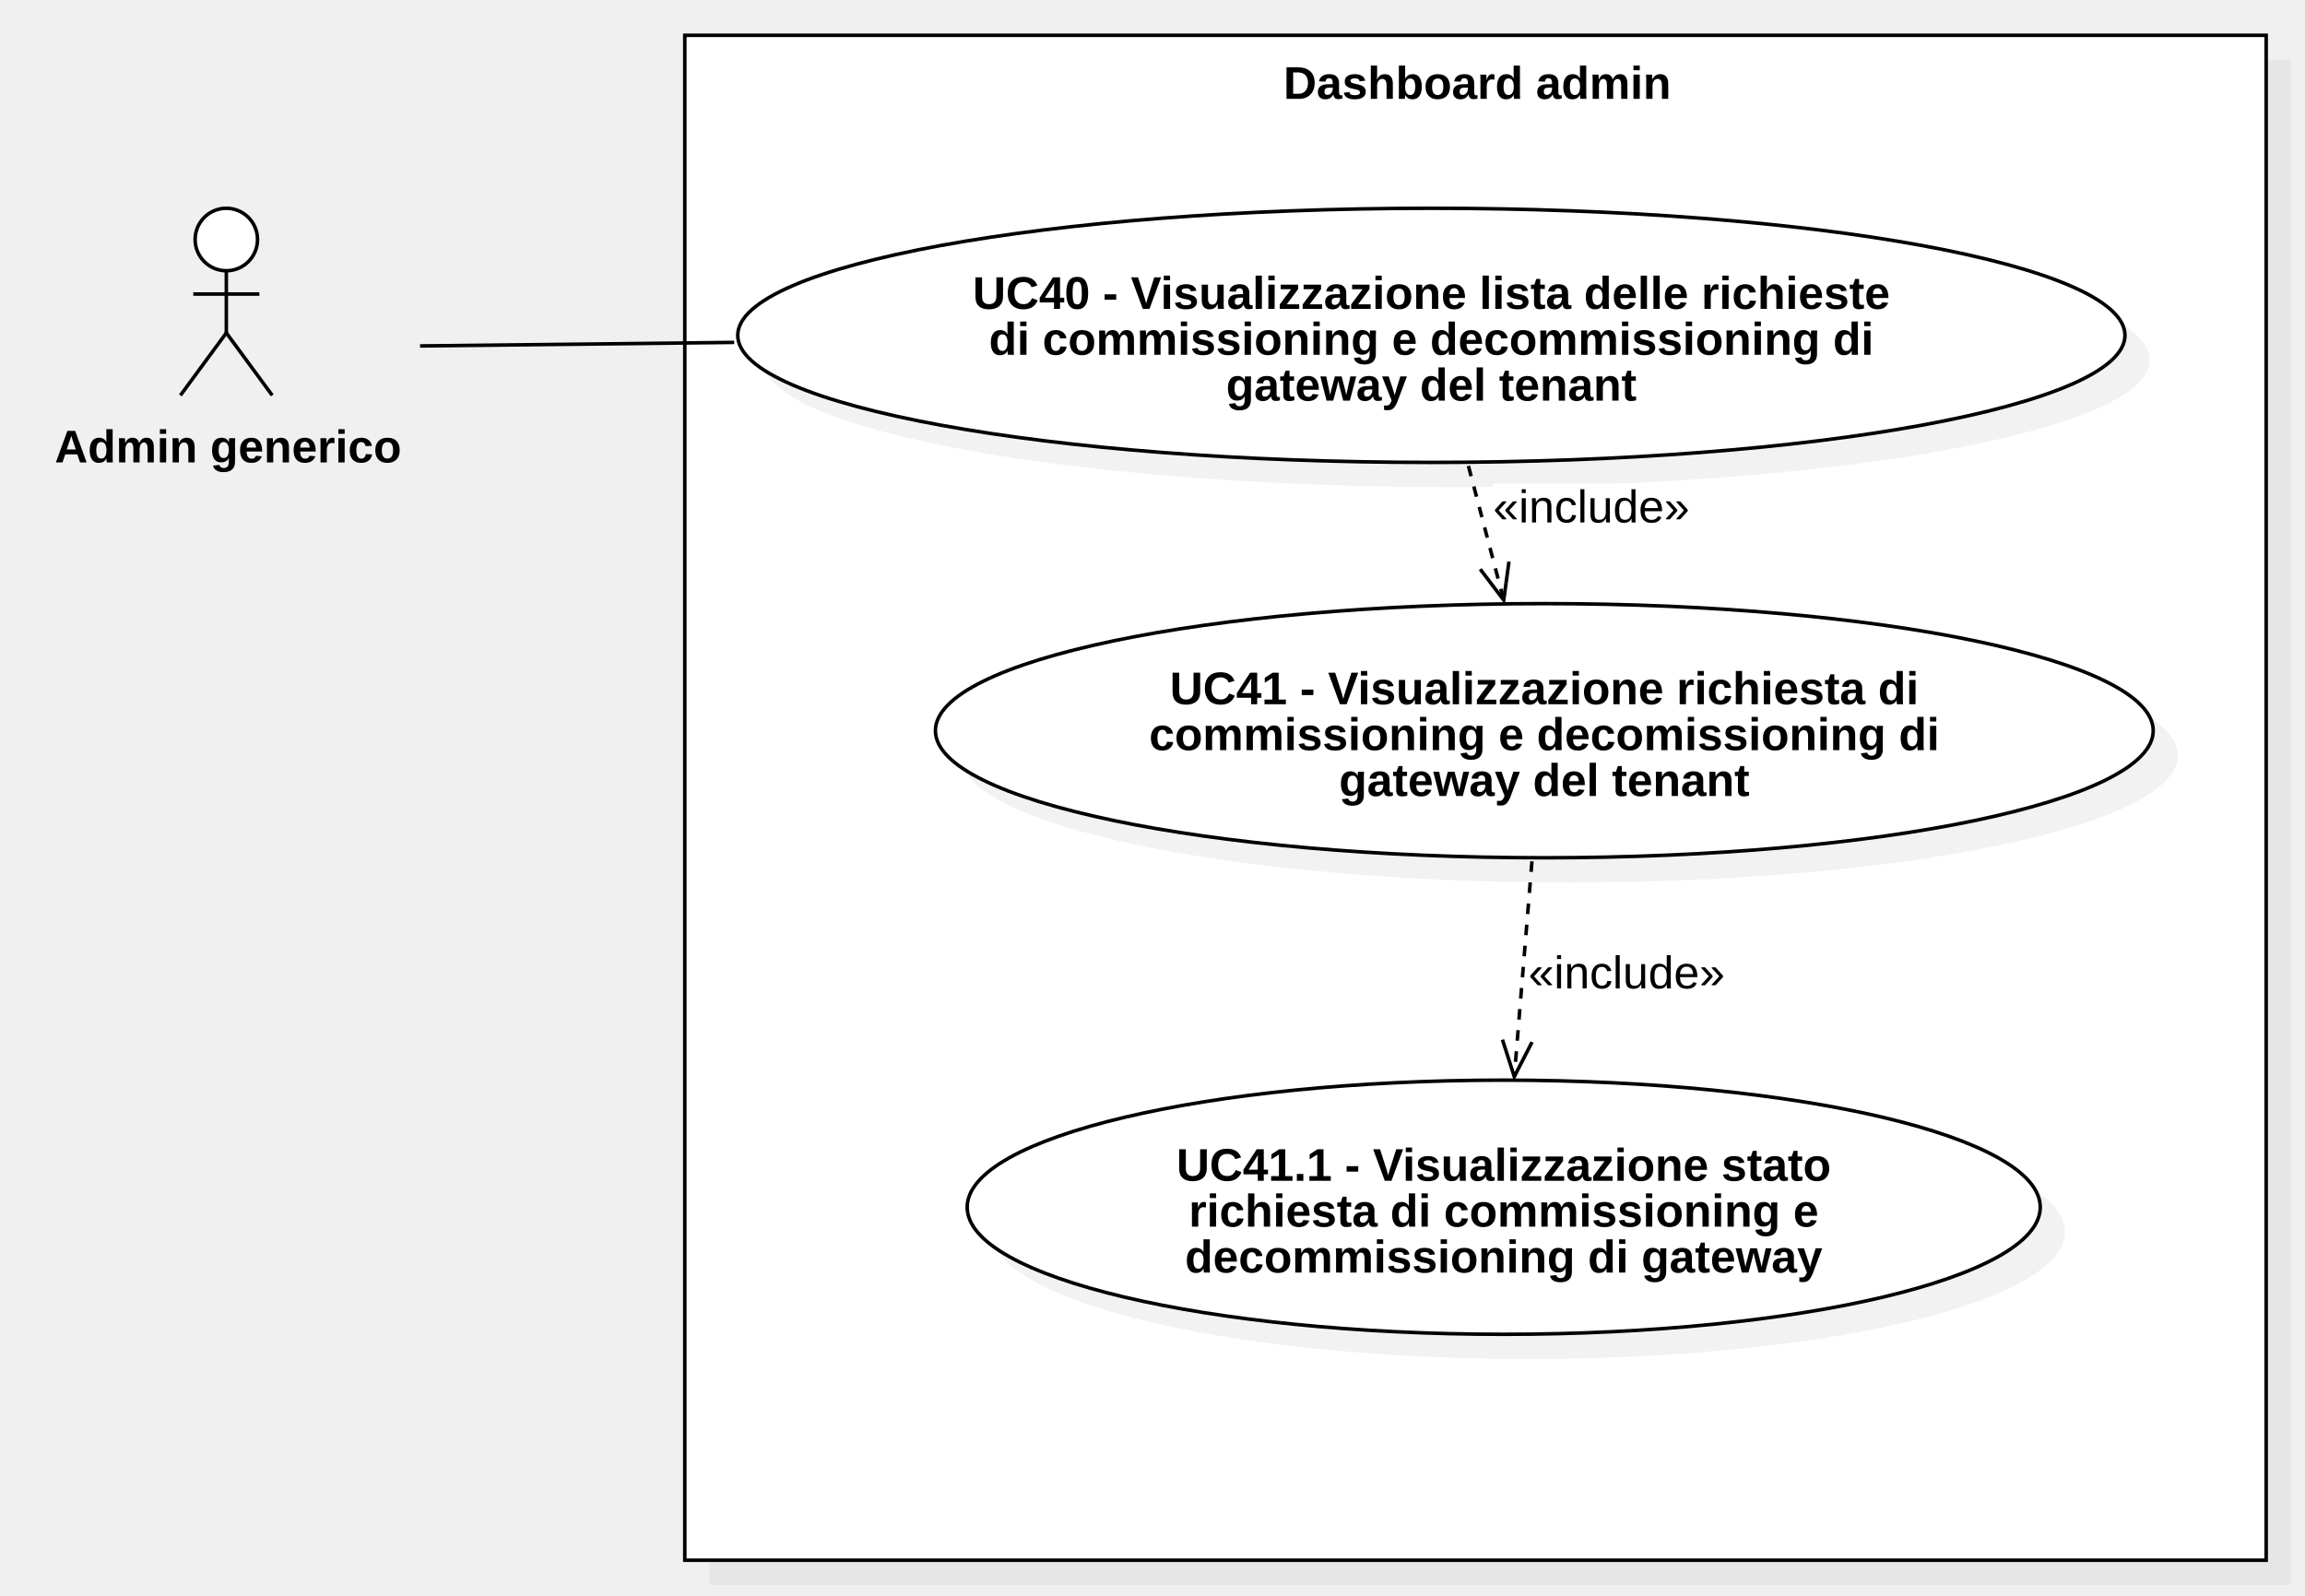
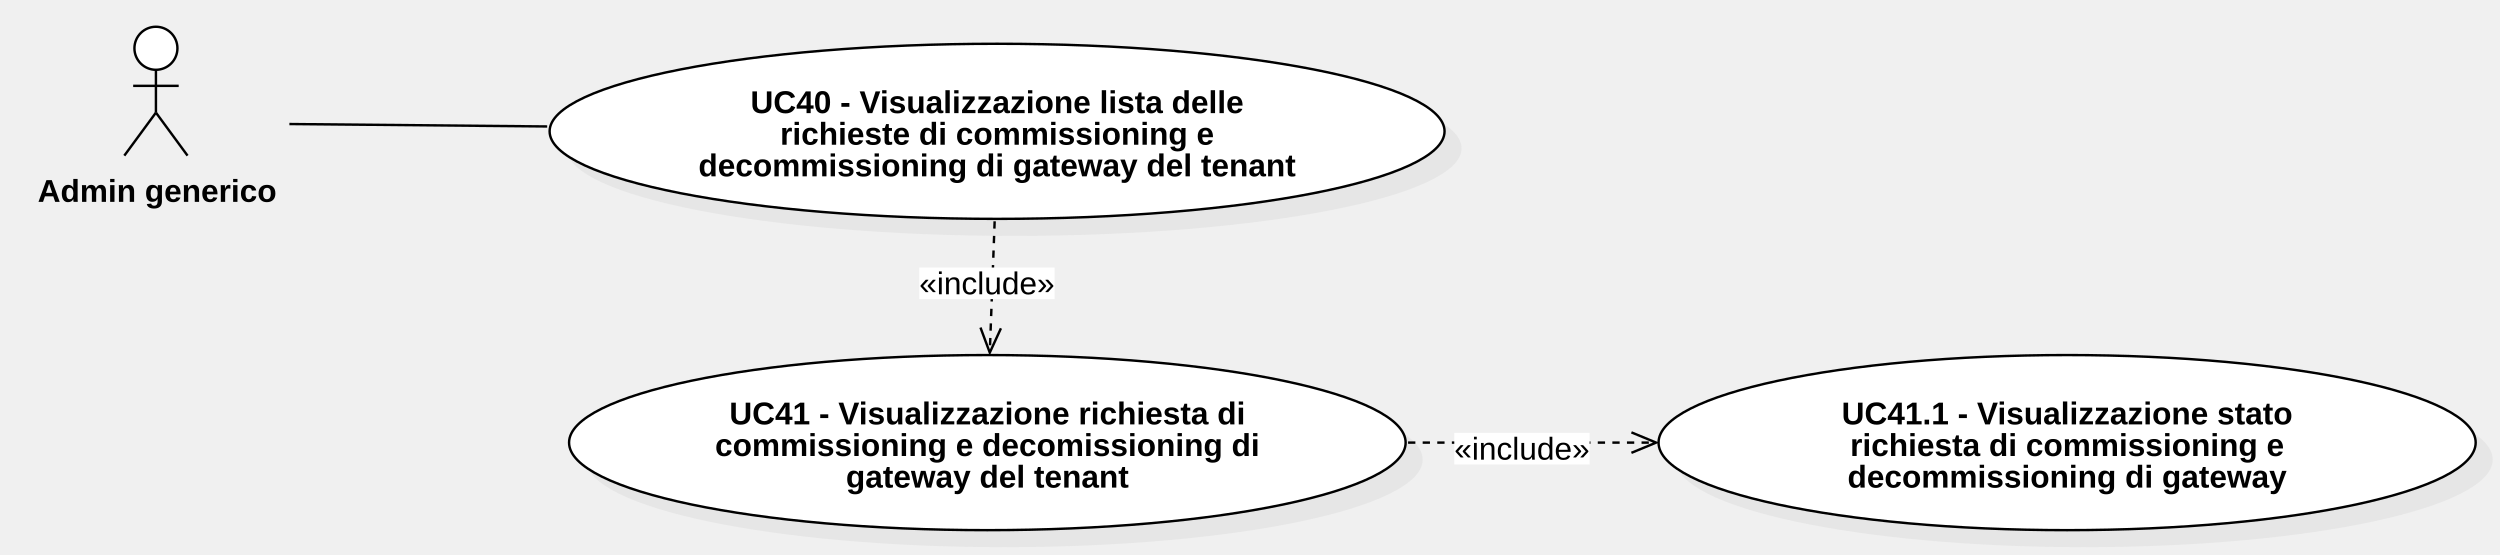
- <svg xmlns="http://www.w3.org/2000/svg" version="1.1" width="653" height="452">
+ <svg xmlns="http://www.w3.org/2000/svg" version="1.1" width="1028" height="228">
  <defs />
  <g>
    <g>
-       <rect fill="#C0C0C0" stroke="none" x="857" y="458" width="448" height="432" transform="matrix(1 0 0 1 -656 -441)" fill-opacity="0.2" />
+       <path fill="#ffffff" stroke="none" paint-order="stroke fill markers" d=" M 55.278 19.85 C 55.278 14.962 59.236 11 64.118 11 C 69 11 72.958 14.962 72.958 19.85 C 72.958 24.738 69 28.7 64.118 28.7 C 59.236 28.7 55.278 24.738 55.278 19.85 Z" />
    </g>
    <g>
-       <rect fill="#ffffff" stroke="none" x="850" y="451" width="448" height="432" transform="matrix(1 0 0 1 -656 -441)" />
+       <path fill="none" stroke="#000000" paint-order="fill stroke markers" d=" M 55.278 19.85 C 55.278 14.962 59.236 11 64.118 11 C 69 11 72.958 14.962 72.958 19.85 C 72.958 24.738 69 28.7 64.118 28.7 C 59.236 28.7 55.278 24.738 55.278 19.85 Z" stroke-miterlimit="10" stroke-dasharray="" />
    </g>
    <g>
-       <path fill="none" stroke="#000000" paint-order="fill stroke markers" d=" M 194 10 L 642 10 L 642 442 L 194 442 L 194 10 Z Z" stroke-miterlimit="10" stroke-dasharray="" />
+       <path fill="none" stroke="#000000" paint-order="fill stroke markers" d=" M 64.118 28.7 L 64.118 46.3" stroke-miterlimit="10" stroke-dasharray="" />
+     </g>
+     <g>
+       <path fill="none" stroke="#000000" paint-order="fill stroke markers" d=" M 54.758 35.3 L 73.478 35.3" stroke-miterlimit="10" stroke-dasharray="" />
+     </g>
+     <g>
+       <path fill="none" stroke="#000000" paint-order="fill stroke markers" d=" M 64.118 46.3 L 51.118 64" stroke-miterlimit="10" stroke-dasharray="" />
+     </g>
+     <g>
+       <path fill="none" stroke="#000000" paint-order="fill stroke markers" d=" M 64.118 46.3 L 77.118 64" stroke-miterlimit="10" stroke-dasharray="" />
    </g>
    <g>
      <g>
        <path fill="none" stroke="none" />
-         <text fill="#000000" stroke="none" font-family="Arial" font-size="13px" font-style="normal" font-weight="bold" text-decoration="undefined" x="1074.5" y="464.5" text-anchor="middle" dominant-baseline="central" transform="matrix(1 0 0 1 -656 -441)">Dashboard admin</text>
+         <text fill="#000000" stroke="none" font-family="Arial" font-size="13px" font-style="normal" font-weight="bold" text-decoration="undefined" x="199.618" y="571.5" text-anchor="middle" dominant-baseline="central" transform="matrix(1 0 0 1 -135 -493)">Admin generico</text>
      </g>
    </g>
    <g>
-       <path fill="#ffffff" stroke="none" paint-order="stroke fill markers" d=" M 55.278 67.85 C 55.278 62.962 59.236 59 64.118 59 C 69 59 72.958 62.962 72.958 67.85 C 72.958 72.738 69 76.7 64.118 76.7 C 59.236 76.7 55.278 72.738 55.278 67.85 Z" />
+       <path fill="#C0C0C0" stroke="none" paint-order="stroke fill markers" d=" M 233 61 C 233 41.118 315.38 25 417 25 C 518.62 25 601 41.118 601 61 C 601 80.882 518.62 97 417 97 C 315.38 97 233 80.882 233 61 Z" fill-opacity="0.2" />
    </g>
    <g>
-       <path fill="none" stroke="#000000" paint-order="fill stroke markers" d=" M 55.278 67.85 C 55.278 62.962 59.236 59 64.118 59 C 69 59 72.958 62.962 72.958 67.85 C 72.958 72.738 69 76.7 64.118 76.7 C 59.236 76.7 55.278 72.738 55.278 67.85 Z" stroke-miterlimit="10" stroke-dasharray="" />
+       <path fill="#ffffff" stroke="none" paint-order="stroke fill markers" d=" M 226 54 C 226 34.118 308.38 18 410 18 C 511.62 18 594 34.118 594 54 C 594 73.882 511.62 90 410 90 C 308.38 90 226 73.882 226 54 Z" />
    </g>
    <g>
-       <path fill="none" stroke="#000000" paint-order="fill stroke markers" d=" M 64.118 76.7 L 64.118 94.3" stroke-miterlimit="10" stroke-dasharray="" />
-     </g>
-     <g>
-       <path fill="none" stroke="#000000" paint-order="fill stroke markers" d=" M 54.758 83.3 L 73.478 83.3" stroke-miterlimit="10" stroke-dasharray="" />
-     </g>
-     <g>
-       <path fill="none" stroke="#000000" paint-order="fill stroke markers" d=" M 64.118 94.3 L 51.118 112" stroke-miterlimit="10" stroke-dasharray="" />
-     </g>
-     <g>
-       <path fill="none" stroke="#000000" paint-order="fill stroke markers" d=" M 64.118 94.3 L 77.118 112" stroke-miterlimit="10" stroke-dasharray="" />
+       <path fill="none" stroke="#000000" paint-order="fill stroke markers" d=" M 226 54 C 226 34.118 308.38 18 410 18 C 511.62 18 594 34.118 594 54 C 594 73.882 511.62 90 410 90 C 308.38 90 226 73.882 226 54 Z" stroke-miterlimit="10" stroke-dasharray="" />
    </g>
    <g>
      <g>
        <path fill="none" stroke="none" />
-         <text fill="#000000" stroke="none" font-family="Arial" font-size="13px" font-style="normal" font-weight="bold" text-decoration="undefined" x="720.618" y="567.5" text-anchor="middle" dominant-baseline="central" transform="matrix(1 0 0 1 -656 -441)">Admin generico</text>
+         <text fill="#000000" stroke="none" font-family="Arial" font-size="13px" font-style="normal" font-weight="bold" text-decoration="undefined" x="545" y="535" text-anchor="middle" dominant-baseline="central" transform="matrix(1 0 0 1 -135 -493)">UC40 - Visualizzazione lista delle</text>
+         <text fill="#000000" stroke="none" font-family="Arial" font-size="13px" font-style="normal" font-weight="bold" text-decoration="undefined" x="545" y="548" text-anchor="middle" dominant-baseline="central" transform="matrix(1 0 0 1 -135 -493)">richieste di commissioning e</text>
+         <text fill="#000000" stroke="none" font-family="Arial" font-size="13px" font-style="normal" font-weight="bold" text-decoration="undefined" x="545" y="561" text-anchor="middle" dominant-baseline="central" transform="matrix(1 0 0 1 -135 -493)">decommissioning di gateway del tenant</text>
      </g>
    </g>
    <g>
-       <path fill="#C0C0C0" stroke="none" paint-order="stroke fill markers" d=" M 216 102 C 216 82.118 303.976 66 412.5 66 C 521.024 66 609 82.118 609 102 C 609 121.882 521.024 138 412.5 138 C 303.976 138 216 121.882 216 102 Z" fill-opacity="0.2" />
+       <path fill="#C0C0C0" stroke="none" paint-order="stroke fill markers" d=" M 241 189 C 241 169.118 318.007 153 413 153 C 507.993 153 585 169.118 585 189 C 585 208.882 507.993 225 413 225 C 318.007 225 241 208.882 241 189 Z" fill-opacity="0.2" />
    </g>
    <g>
-       <path fill="#ffffff" stroke="none" paint-order="stroke fill markers" d=" M 209 95 C 209 75.118 296.976 59 405.5 59 C 514.024 59 602 75.118 602 95 C 602 114.882 514.024 131 405.5 131 C 296.976 131 209 114.882 209 95 Z" />
+       <path fill="#ffffff" stroke="none" paint-order="stroke fill markers" d=" M 234 182 C 234 162.118 311.007 146 406 146 C 500.993 146 578 162.118 578 182 C 578 201.882 500.993 218 406 218 C 311.007 218 234 201.882 234 182 Z" />
    </g>
    <g>
-       <path fill="none" stroke="#000000" paint-order="fill stroke markers" d=" M 209 95 C 209 75.118 296.976 59 405.5 59 C 514.024 59 602 75.118 602 95 C 602 114.882 514.024 131 405.5 131 C 296.976 131 209 114.882 209 95 Z" stroke-miterlimit="10" stroke-dasharray="" />
+       <path fill="none" stroke="#000000" paint-order="fill stroke markers" d=" M 234 182 C 234 162.118 311.007 146 406 146 C 500.993 146 578 162.118 578 182 C 578 201.882 500.993 218 406 218 C 311.007 218 234 201.882 234 182 Z" stroke-miterlimit="10" stroke-dasharray="" />
    </g>
    <g>
      <g>
        <path fill="none" stroke="none" />
-         <text fill="#000000" stroke="none" font-family="Arial" font-size="13px" font-style="normal" font-weight="bold" text-decoration="undefined" x="1061.5" y="524" text-anchor="middle" dominant-baseline="central" transform="matrix(1 0 0 1 -656 -441)">UC40 - Visualizzazione lista delle richieste</text>
-         <text fill="#000000" stroke="none" font-family="Arial" font-size="13px" font-style="normal" font-weight="bold" text-decoration="undefined" x="1061.5" y="537" text-anchor="middle" dominant-baseline="central" transform="matrix(1 0 0 1 -656 -441)">di commissioning e decommissioning di</text>
-         <text fill="#000000" stroke="none" font-family="Arial" font-size="13px" font-style="normal" font-weight="bold" text-decoration="undefined" x="1061.5" y="550" text-anchor="middle" dominant-baseline="central" transform="matrix(1 0 0 1 -656 -441)">gateway del tenant</text>
+         <text fill="#000000" stroke="none" font-family="Arial" font-size="13px" font-style="normal" font-weight="bold" text-decoration="undefined" x="541" y="663" text-anchor="middle" dominant-baseline="central" transform="matrix(1 0 0 1 -135 -493)">UC41 - Visualizzazione richiesta di</text>
+         <text fill="#000000" stroke="none" font-family="Arial" font-size="13px" font-style="normal" font-weight="bold" text-decoration="undefined" x="541" y="676" text-anchor="middle" dominant-baseline="central" transform="matrix(1 0 0 1 -135 -493)">commissioning e decomissioning di</text>
+         <text fill="#000000" stroke="none" font-family="Arial" font-size="13px" font-style="normal" font-weight="bold" text-decoration="undefined" x="541" y="689" text-anchor="middle" dominant-baseline="central" transform="matrix(1 0 0 1 -135 -493)">gateway del tenant</text>
      </g>
    </g>
    <g>
-       <path fill="#C0C0C0" stroke="none" paint-order="stroke fill markers" d=" M 272 214 C 272 194.118 349.231 178 444.5 178 C 539.769 178 617 194.118 617 214 C 617 233.882 539.769 250 444.5 250 C 349.231 250 272 233.882 272 214 Z" fill-opacity="0.2" />
+       <path fill="none" stroke="#000000" paint-order="fill stroke markers" d=" M 409 91 L 407 145" stroke-miterlimit="10" stroke-dasharray="3" />
    </g>
    <g>
-       <path fill="#ffffff" stroke="none" paint-order="stroke fill markers" d=" M 265 207 C 265 187.118 342.231 171 437.5 171 C 532.769 171 610 187.118 610 207 C 610 226.882 532.769 243 437.5 243 C 342.231 243 265 226.882 265 207 Z" />
+       <path fill="none" stroke="#000000" paint-order="fill stroke markers" d=" M 403.17 134.688 L 407 145 L 411.583 135" stroke-miterlimit="10" stroke-dasharray="" />
    </g>
    <g>
-       <path fill="none" stroke="#000000" paint-order="fill stroke markers" d=" M 265 207 C 265 187.118 342.231 171 437.5 171 C 532.769 171 610 187.118 610 207 C 610 226.882 532.769 243 437.5 243 C 342.231 243 265 226.882 265 207 Z" stroke-miterlimit="10" stroke-dasharray="" />
+       <rect fill="#ffffff" stroke="none" x="513" y="603" width="55.656" height="13" transform="matrix(1 0 0 1 -135 -493)" />
    </g>
    <g>
      <g>
        <path fill="none" stroke="none" />
-         <text fill="#000000" stroke="none" font-family="Arial" font-size="13px" font-style="normal" font-weight="bold" text-decoration="undefined" x="1093.5" y="636" text-anchor="middle" dominant-baseline="central" transform="matrix(1 0 0 1 -656 -441)">UC41 - Visualizzazione richiesta di</text>
-         <text fill="#000000" stroke="none" font-family="Arial" font-size="13px" font-style="normal" font-weight="bold" text-decoration="undefined" x="1093.5" y="649" text-anchor="middle" dominant-baseline="central" transform="matrix(1 0 0 1 -656 -441)">commissioning e decomissioning di</text>
-         <text fill="#000000" stroke="none" font-family="Arial" font-size="13px" font-style="normal" font-weight="bold" text-decoration="undefined" x="1093.5" y="662" text-anchor="middle" dominant-baseline="central" transform="matrix(1 0 0 1 -656 -441)">gateway del tenant</text>
+         <text fill="#000000" stroke="none" font-family="Arial" font-size="13px" font-style="normal" font-weight="normal" text-decoration="undefined" x="540.828" y="609.5" text-anchor="middle" dominant-baseline="central" transform="matrix(1 0 0 1 -135 -493)">«include»</text>
      </g>
    </g>
    <g>
-       <path fill="none" stroke="#000000" paint-order="fill stroke markers" d=" M 416 132 L 426 170" stroke-miterlimit="10" stroke-dasharray="3" />
+       <path fill="none" stroke="#000000" paint-order="fill stroke markers" d=" M 225 52 L 119 51" stroke-miterlimit="10" stroke-dasharray="" />
    </g>
    <g>
-       <path fill="none" stroke="#000000" paint-order="fill stroke markers" d=" M 419.343 161.243 L 426 170 L 427.485 159.101" stroke-miterlimit="10" stroke-dasharray="" />
+       <path fill="#C0C0C0" stroke="none" paint-order="stroke fill markers" d=" M 689 189 C 689 169.118 764.216 153 857 153 C 949.784 153 1025 169.118 1025 189 C 1025 208.882 949.784 225 857 225 C 764.216 225 689 208.882 689 189 Z" fill-opacity="0.2" />
    </g>
    <g>
-       <rect fill="#ffffff" stroke="none" x="1079" y="578" width="55.656" height="13" transform="matrix(1 0 0 1 -656 -441)" />
+       <path fill="#ffffff" stroke="none" paint-order="stroke fill markers" d=" M 682 182 C 682 162.118 757.216 146 850 146 C 942.784 146 1018 162.118 1018 182 C 1018 201.882 942.784 218 850 218 C 757.216 218 682 201.882 682 182 Z" />
+     </g>
+     <g>
+       <path fill="none" stroke="#000000" paint-order="fill stroke markers" d=" M 682 182 C 682 162.118 757.216 146 850 146 C 942.784 146 1018 162.118 1018 182 C 1018 201.882 942.784 218 850 218 C 757.216 218 682 201.882 682 182 Z" stroke-miterlimit="10" stroke-dasharray="" />
    </g>
    <g>
      <g>
        <path fill="none" stroke="none" />
-         <text fill="#000000" stroke="none" font-family="Arial" font-size="13px" font-style="normal" font-weight="normal" text-decoration="undefined" x="1106.828" y="584.5" text-anchor="middle" dominant-baseline="central" transform="matrix(1 0 0 1 -656 -441)">«include»</text>
+         <text fill="#000000" stroke="none" font-family="Arial" font-size="13px" font-style="normal" font-weight="bold" text-decoration="undefined" x="985" y="663" text-anchor="middle" dominant-baseline="central" transform="matrix(1 0 0 1 -135 -493)">UC41.1 - Visualizzazione stato</text>
+         <text fill="#000000" stroke="none" font-family="Arial" font-size="13px" font-style="normal" font-weight="bold" text-decoration="undefined" x="985" y="676" text-anchor="middle" dominant-baseline="central" transform="matrix(1 0 0 1 -135 -493)">richiesta di commissioning e</text>
+         <text fill="#000000" stroke="none" font-family="Arial" font-size="13px" font-style="normal" font-weight="bold" text-decoration="undefined" x="985" y="689" text-anchor="middle" dominant-baseline="central" transform="matrix(1 0 0 1 -135 -493)">decommissioning di gateway</text>
      </g>
    </g>
    <g>
-       <path fill="none" stroke="#000000" paint-order="fill stroke markers" d=" M 208 97 L 119 98" stroke-miterlimit="10" stroke-dasharray="" />
+       <path fill="none" stroke="#000000" paint-order="fill stroke markers" d=" M 579 182 L 681 182" stroke-miterlimit="10" stroke-dasharray="3" />
    </g>
    <g>
-       <path fill="#C0C0C0" stroke="none" paint-order="stroke fill markers" d=" M 281 349 C 281 329.118 349.053 313 433 313 C 516.947 313 585 329.118 585 349 C 585 368.882 516.947 385 433 385 C 349.053 385 281 368.882 281 349 Z" fill-opacity="0.2" />
+       <path fill="none" stroke="#000000" paint-order="fill stroke markers" d=" M 670.837 186.21 L 681 182 L 670.837 177.79" stroke-miterlimit="10" stroke-dasharray="" />
    </g>
    <g>
-       <path fill="#ffffff" stroke="none" paint-order="stroke fill markers" d=" M 274 342 C 274 322.118 342.053 306 426 306 C 509.947 306 578 322.118 578 342 C 578 361.882 509.947 378 426 378 C 342.053 378 274 361.882 274 342 Z" />
-     </g>
-     <g>
-       <path fill="none" stroke="#000000" paint-order="fill stroke markers" d=" M 274 342 C 274 322.118 342.053 306 426 306 C 509.947 306 578 322.118 578 342 C 578 361.882 509.947 378 426 378 C 342.053 378 274 361.882 274 342 Z" stroke-miterlimit="10" stroke-dasharray="" />
+       <rect fill="#ffffff" stroke="none" x="733" y="671" width="55.656" height="13" transform="matrix(1 0 0 1 -135 -493)" />
    </g>
    <g>
      <g>
        <path fill="none" stroke="none" />
-         <text fill="#000000" stroke="none" font-family="Arial" font-size="13px" font-style="normal" font-weight="bold" text-decoration="undefined" x="1082" y="771" text-anchor="middle" dominant-baseline="central" transform="matrix(1 0 0 1 -656 -441)">UC41.1 - Visualizzazione stato</text>
-         <text fill="#000000" stroke="none" font-family="Arial" font-size="13px" font-style="normal" font-weight="bold" text-decoration="undefined" x="1082" y="784" text-anchor="middle" dominant-baseline="central" transform="matrix(1 0 0 1 -656 -441)">richiesta di commissioning e</text>
-         <text fill="#000000" stroke="none" font-family="Arial" font-size="13px" font-style="normal" font-weight="bold" text-decoration="undefined" x="1082" y="797" text-anchor="middle" dominant-baseline="central" transform="matrix(1 0 0 1 -656 -441)">decommissioning di gateway</text>
-       </g>
-     </g>
-     <g>
-       <path fill="none" stroke="#000000" paint-order="fill stroke markers" d=" M 434 244 L 429 305" stroke-miterlimit="10" stroke-dasharray="3" />
-     </g>
-     <g>
-       <path fill="none" stroke="#000000" paint-order="fill stroke markers" d=" M 425.635 294.527 L 429 305 L 434.026 295.215" stroke-miterlimit="10" stroke-dasharray="" />
-     </g>
-     <g>
-       <rect fill="#ffffff" stroke="none" x="1089" y="710" width="55.656" height="13" transform="matrix(1 0 0 1 -656 -441)" />
-     </g>
-     <g>
-       <g>
-         <path fill="none" stroke="none" />
-         <text fill="#000000" stroke="none" font-family="Arial" font-size="13px" font-style="normal" font-weight="normal" text-decoration="undefined" x="1116.828" y="716.5" text-anchor="middle" dominant-baseline="central" transform="matrix(1 0 0 1 -656 -441)">«include»</text>
+         <text fill="#000000" stroke="none" font-family="Arial" font-size="13px" font-style="normal" font-weight="normal" text-decoration="undefined" x="760.828" y="677.5" text-anchor="middle" dominant-baseline="central" transform="matrix(1 0 0 1 -135 -493)">«include»</text>
      </g>
    </g>
  </g>
</svg>
